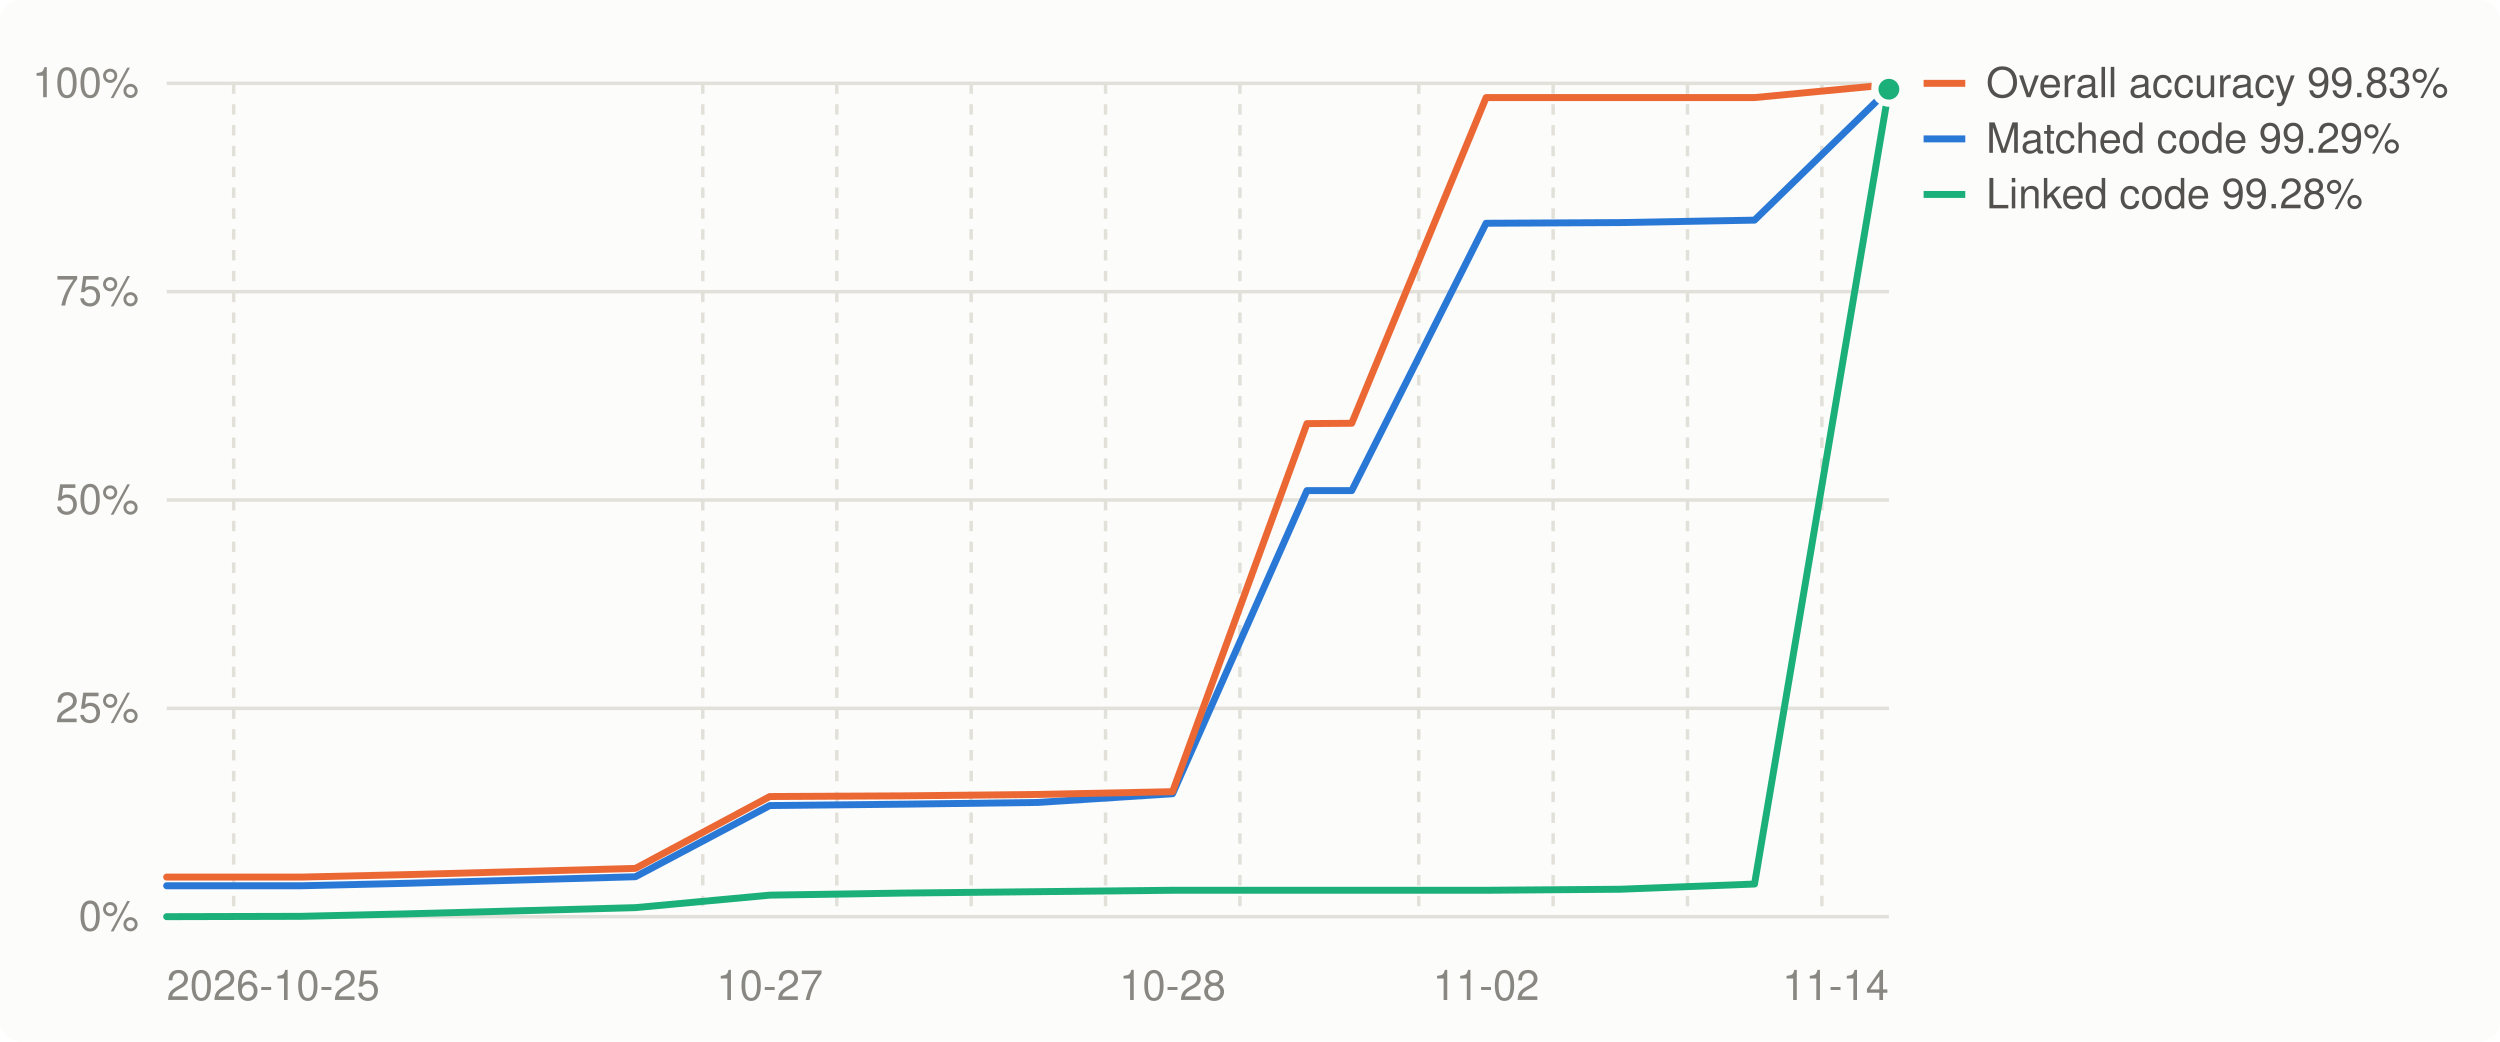
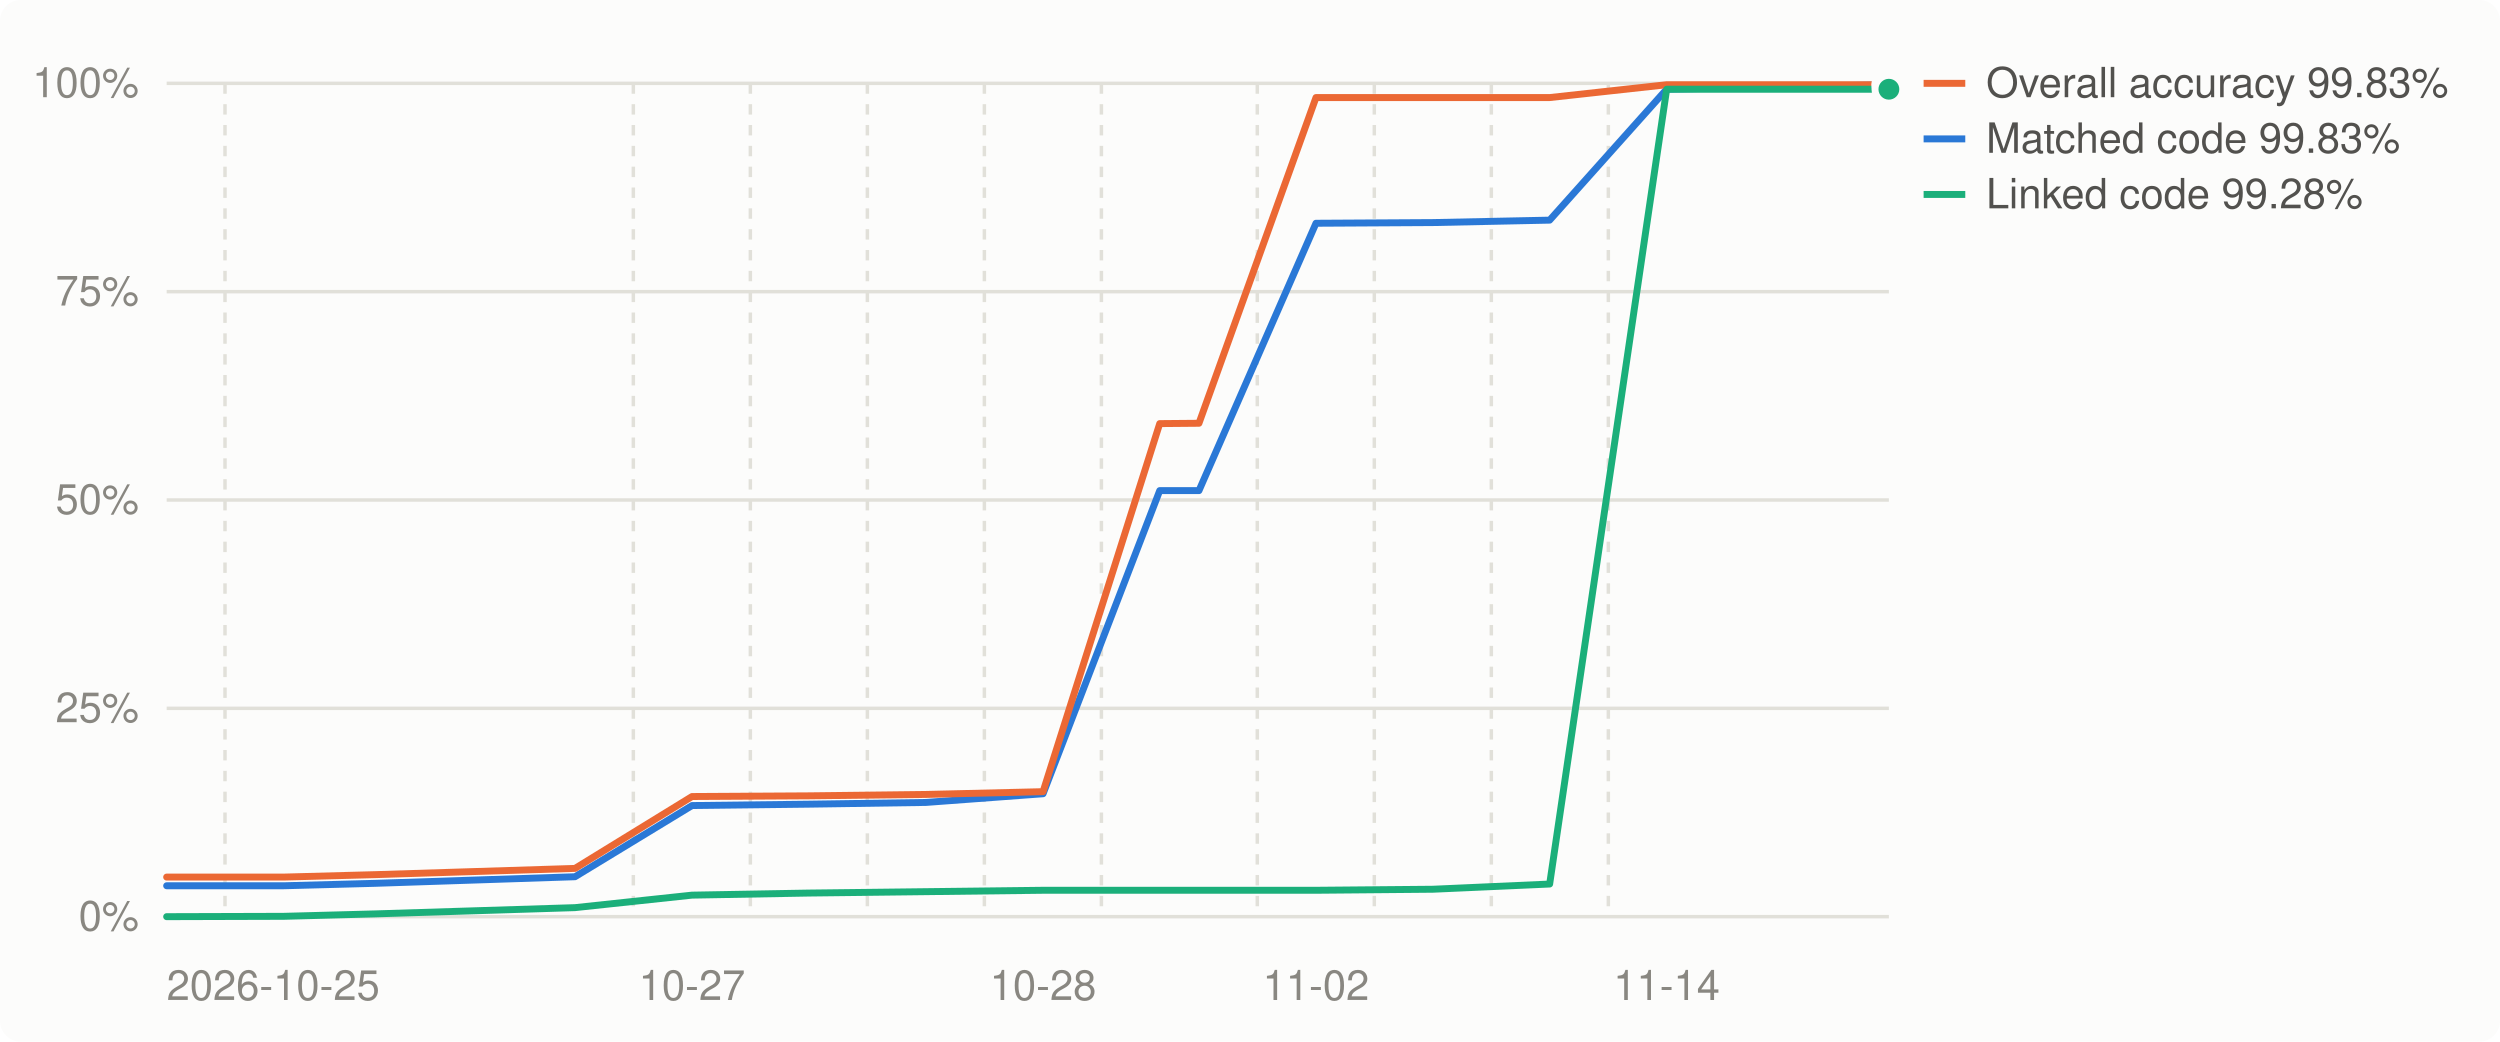
<svg xmlns="http://www.w3.org/2000/svg" viewBox="0 0 720 300" width="720" height="300" role="img" aria-label="Decompilation progress over time (Europe)">
  <style>
.bg{fill:#fcfcfb}.grid{stroke:#e1e0d9}.muted{fill:#898781}.lbl{fill:#52514e}.ln0{stroke:#2a78d6}.dot0{fill:#2a78d6;stroke:#fcfcfb}.ln1{stroke:#eb6834}.dot1{fill:#eb6834;stroke:#fcfcfb}.ln2{stroke:#1baf7a}.dot2{fill:#1baf7a;stroke:#fcfcfb}
@media (prefers-color-scheme: dark){.bg{fill:#1a1a19}.grid{stroke:#2c2c2a}.muted{fill:#898781}.lbl{fill:#c3c2b7}.ln0{stroke:#3987e5}.dot0{fill:#3987e5;stroke:#1a1a19}.ln1{stroke:#d95926}.dot1{fill:#d95926;stroke:#1a1a19}.ln2{stroke:#199e70}.dot2{fill:#199e70;stroke:#1a1a19}}
text{font:12px -apple-system,BlinkMacSystemFont,'Segoe UI',Helvetica,Arial,sans-serif}
</style>
  <rect class="bg" width="720" height="300" rx="6" />
  <line x1="48" x2="544" y1="264.0" y2="264.0" class="grid" stroke-width="1" />
  <text x="40" y="268.0" class="muted" text-anchor="end">0%</text>
  <line x1="48" x2="544" y1="204.0" y2="204.0" class="grid" stroke-width="1" />
  <text x="40" y="208.0" class="muted" text-anchor="end">25%</text>
  <line x1="48" x2="544" y1="144.0" y2="144.0" class="grid" stroke-width="1" />
  <text x="40" y="148.0" class="muted" text-anchor="end">50%</text>
  <line x1="48" x2="544" y1="84.0" y2="84.0" class="grid" stroke-width="1" />
  <text x="40" y="88.0" class="muted" text-anchor="end">75%</text>
  <line x1="48" x2="544" y1="24.0" y2="24.0" class="grid" stroke-width="1" />
  <text x="40" y="28.0" class="muted" text-anchor="end">100%</text>
-   <line x1="67.3" x2="67.3" y1="24" y2="264" class="grid" stroke-width="1" stroke-dasharray="3 3" />
-   <line x1="202.4" x2="202.4" y1="24" y2="264" class="grid" stroke-width="1" stroke-dasharray="3 3" />
-   <line x1="241.0" x2="241.0" y1="24" y2="264" class="grid" stroke-width="1" stroke-dasharray="3 3" />
-   <line x1="279.7" x2="279.7" y1="24" y2="264" class="grid" stroke-width="1" stroke-dasharray="3 3" />
-   <line x1="318.4" x2="318.4" y1="24" y2="264" class="grid" stroke-width="1" stroke-dasharray="3 3" />
-   <line x1="357.1" x2="357.1" y1="24" y2="264" class="grid" stroke-width="1" stroke-dasharray="3 3" />
-   <line x1="408.6" x2="408.6" y1="24" y2="264" class="grid" stroke-width="1" stroke-dasharray="3 3" />
-   <line x1="447.3" x2="447.3" y1="24" y2="264" class="grid" stroke-width="1" stroke-dasharray="3 3" />
-   <line x1="486.0" x2="486.0" y1="24" y2="264" class="grid" stroke-width="1" stroke-dasharray="3 3" />
-   <line x1="524.7" x2="524.7" y1="24" y2="264" class="grid" stroke-width="1" stroke-dasharray="3 3" />
+   <line x1="64.8" x2="64.8" y1="24" y2="264" class="grid" stroke-width="1" stroke-dasharray="3 3" />
+   <line x1="182.4" x2="182.4" y1="24" y2="264" class="grid" stroke-width="1" stroke-dasharray="3 3" />
+   <line x1="216.1" x2="216.1" y1="24" y2="264" class="grid" stroke-width="1" stroke-dasharray="3 3" />
+   <line x1="249.8" x2="249.8" y1="24" y2="264" class="grid" stroke-width="1" stroke-dasharray="3 3" />
+   <line x1="283.5" x2="283.5" y1="24" y2="264" class="grid" stroke-width="1" stroke-dasharray="3 3" />
+   <line x1="317.2" x2="317.2" y1="24" y2="264" class="grid" stroke-width="1" stroke-dasharray="3 3" />
+   <line x1="362.1" x2="362.1" y1="24" y2="264" class="grid" stroke-width="1" stroke-dasharray="3 3" />
+   <line x1="395.8" x2="395.8" y1="24" y2="264" class="grid" stroke-width="1" stroke-dasharray="3 3" />
+   <line x1="429.5" x2="429.5" y1="24" y2="264" class="grid" stroke-width="1" stroke-dasharray="3 3" />
+   <line x1="463.2" x2="463.2" y1="24" y2="264" class="grid" stroke-width="1" stroke-dasharray="3 3" />
  <text class="muted" x="48.0" y="288" text-anchor="start">2026-10-25</text>
-   <text class="muted" x="221.7" y="288" text-anchor="middle">10-27</text>
-   <text class="muted" x="337.7" y="288" text-anchor="middle">10-28</text>
-   <text class="muted" x="428.0" y="288" text-anchor="middle">11-02</text>
-   <text class="muted" x="544.0" y="288" text-anchor="end">11-14</text>
-   <polyline points="48.0,255.1 86.7,255.1 116.8,254.4 183.0,252.5 221.7,232.0 260.4,231.6 299.0,231.1 337.7,228.6 376.4,141.3 389.3,141.3 428.0,64.3 466.7,64.1 505.3,63.4 544.0,25.7" fill="none" class="ln0" stroke-width="2" stroke-linejoin="round" stroke-linecap="round" />
-   <polyline points="48.0,252.6 86.7,252.6 116.8,251.9 183.0,250.1 221.7,229.4 260.4,229.2 299.0,228.8 337.7,228.0 376.4,122.0 389.3,121.9 428.0,28.1 466.7,28.1 505.3,28.1 544.0,24.4" fill="none" class="ln1" stroke-width="2" stroke-linejoin="round" stroke-linecap="round" />
-   <polyline points="48.0,264.0 86.7,263.9 116.8,263.2 183.0,261.4 221.7,257.8 260.4,257.2 299.0,256.8 337.7,256.4 376.4,256.4 389.3,256.4 428.0,256.4 466.7,256.1 505.3,254.6 544.0,25.7" fill="none" class="ln2" stroke-width="2" stroke-linejoin="round" stroke-linecap="round" />
-   <circle cx="544.0" cy="25.7" r="4" class="dot0" stroke-width="2" />
+   <text class="muted" x="199.3" y="288" text-anchor="middle">10-27</text>
+   <text class="muted" x="300.4" y="288" text-anchor="middle">10-28</text>
+   <text class="muted" x="379.0" y="288" text-anchor="middle">11-02</text>
+   <text class="muted" x="480.0" y="288" text-anchor="middle">11-14</text>
+   <polyline points="48.0,255.1 81.7,255.1 108.0,254.4 165.6,252.5 199.3,232.0 233.0,231.6 266.7,231.1 300.4,228.6 334.0,141.3 345.3,141.3 379.0,64.3 412.7,64.1 446.3,63.4 480.0,25.7 544.0,24.4" fill="none" class="ln0" stroke-width="2" stroke-linejoin="round" stroke-linecap="round" />
+   <polyline points="48.0,252.6 81.7,252.6 108.0,251.9 165.6,250.1 199.3,229.4 233.0,229.2 266.7,228.8 300.4,228.0 334.0,122.0 345.3,121.9 379.0,28.1 412.7,28.1 446.3,28.1 480.0,24.4 544.0,24.4" fill="none" class="ln1" stroke-width="2" stroke-linejoin="round" stroke-linecap="round" />
+   <polyline points="48.0,264.0 81.7,263.9 108.0,263.2 165.6,261.4 199.3,257.8 233.0,257.2 266.7,256.8 300.4,256.4 334.0,256.4 345.3,256.4 379.0,256.4 412.7,256.1 446.3,254.6 480.0,25.7 544.0,25.7" fill="none" class="ln2" stroke-width="2" stroke-linejoin="round" stroke-linecap="round" />
+   <circle cx="544.0" cy="24.4" r="4" class="dot0" stroke-width="2" />
  <circle cx="544.0" cy="24.4" r="4" class="dot1" stroke-width="2" />
  <circle cx="544.0" cy="25.7" r="4" class="dot2" stroke-width="2" />
  <line x1="554" x2="566" y1="56.0" y2="56.0" class="ln2" stroke-width="2" />
  <text class="lbl" x="572" y="60.0">Linked code 99.28%</text>
  <line x1="554" x2="566" y1="40.0" y2="40.0" class="ln0" stroke-width="2" />
-   <text class="lbl" x="572" y="44.0">Matched code 99.29%</text>
+   <text class="lbl" x="572" y="44.0">Matched code 99.83%</text>
  <line x1="554" x2="566" y1="24.0" y2="24.0" class="ln1" stroke-width="2" />
  <text class="lbl" x="572" y="28.0">Overall accuracy 99.83%</text>
</svg>
